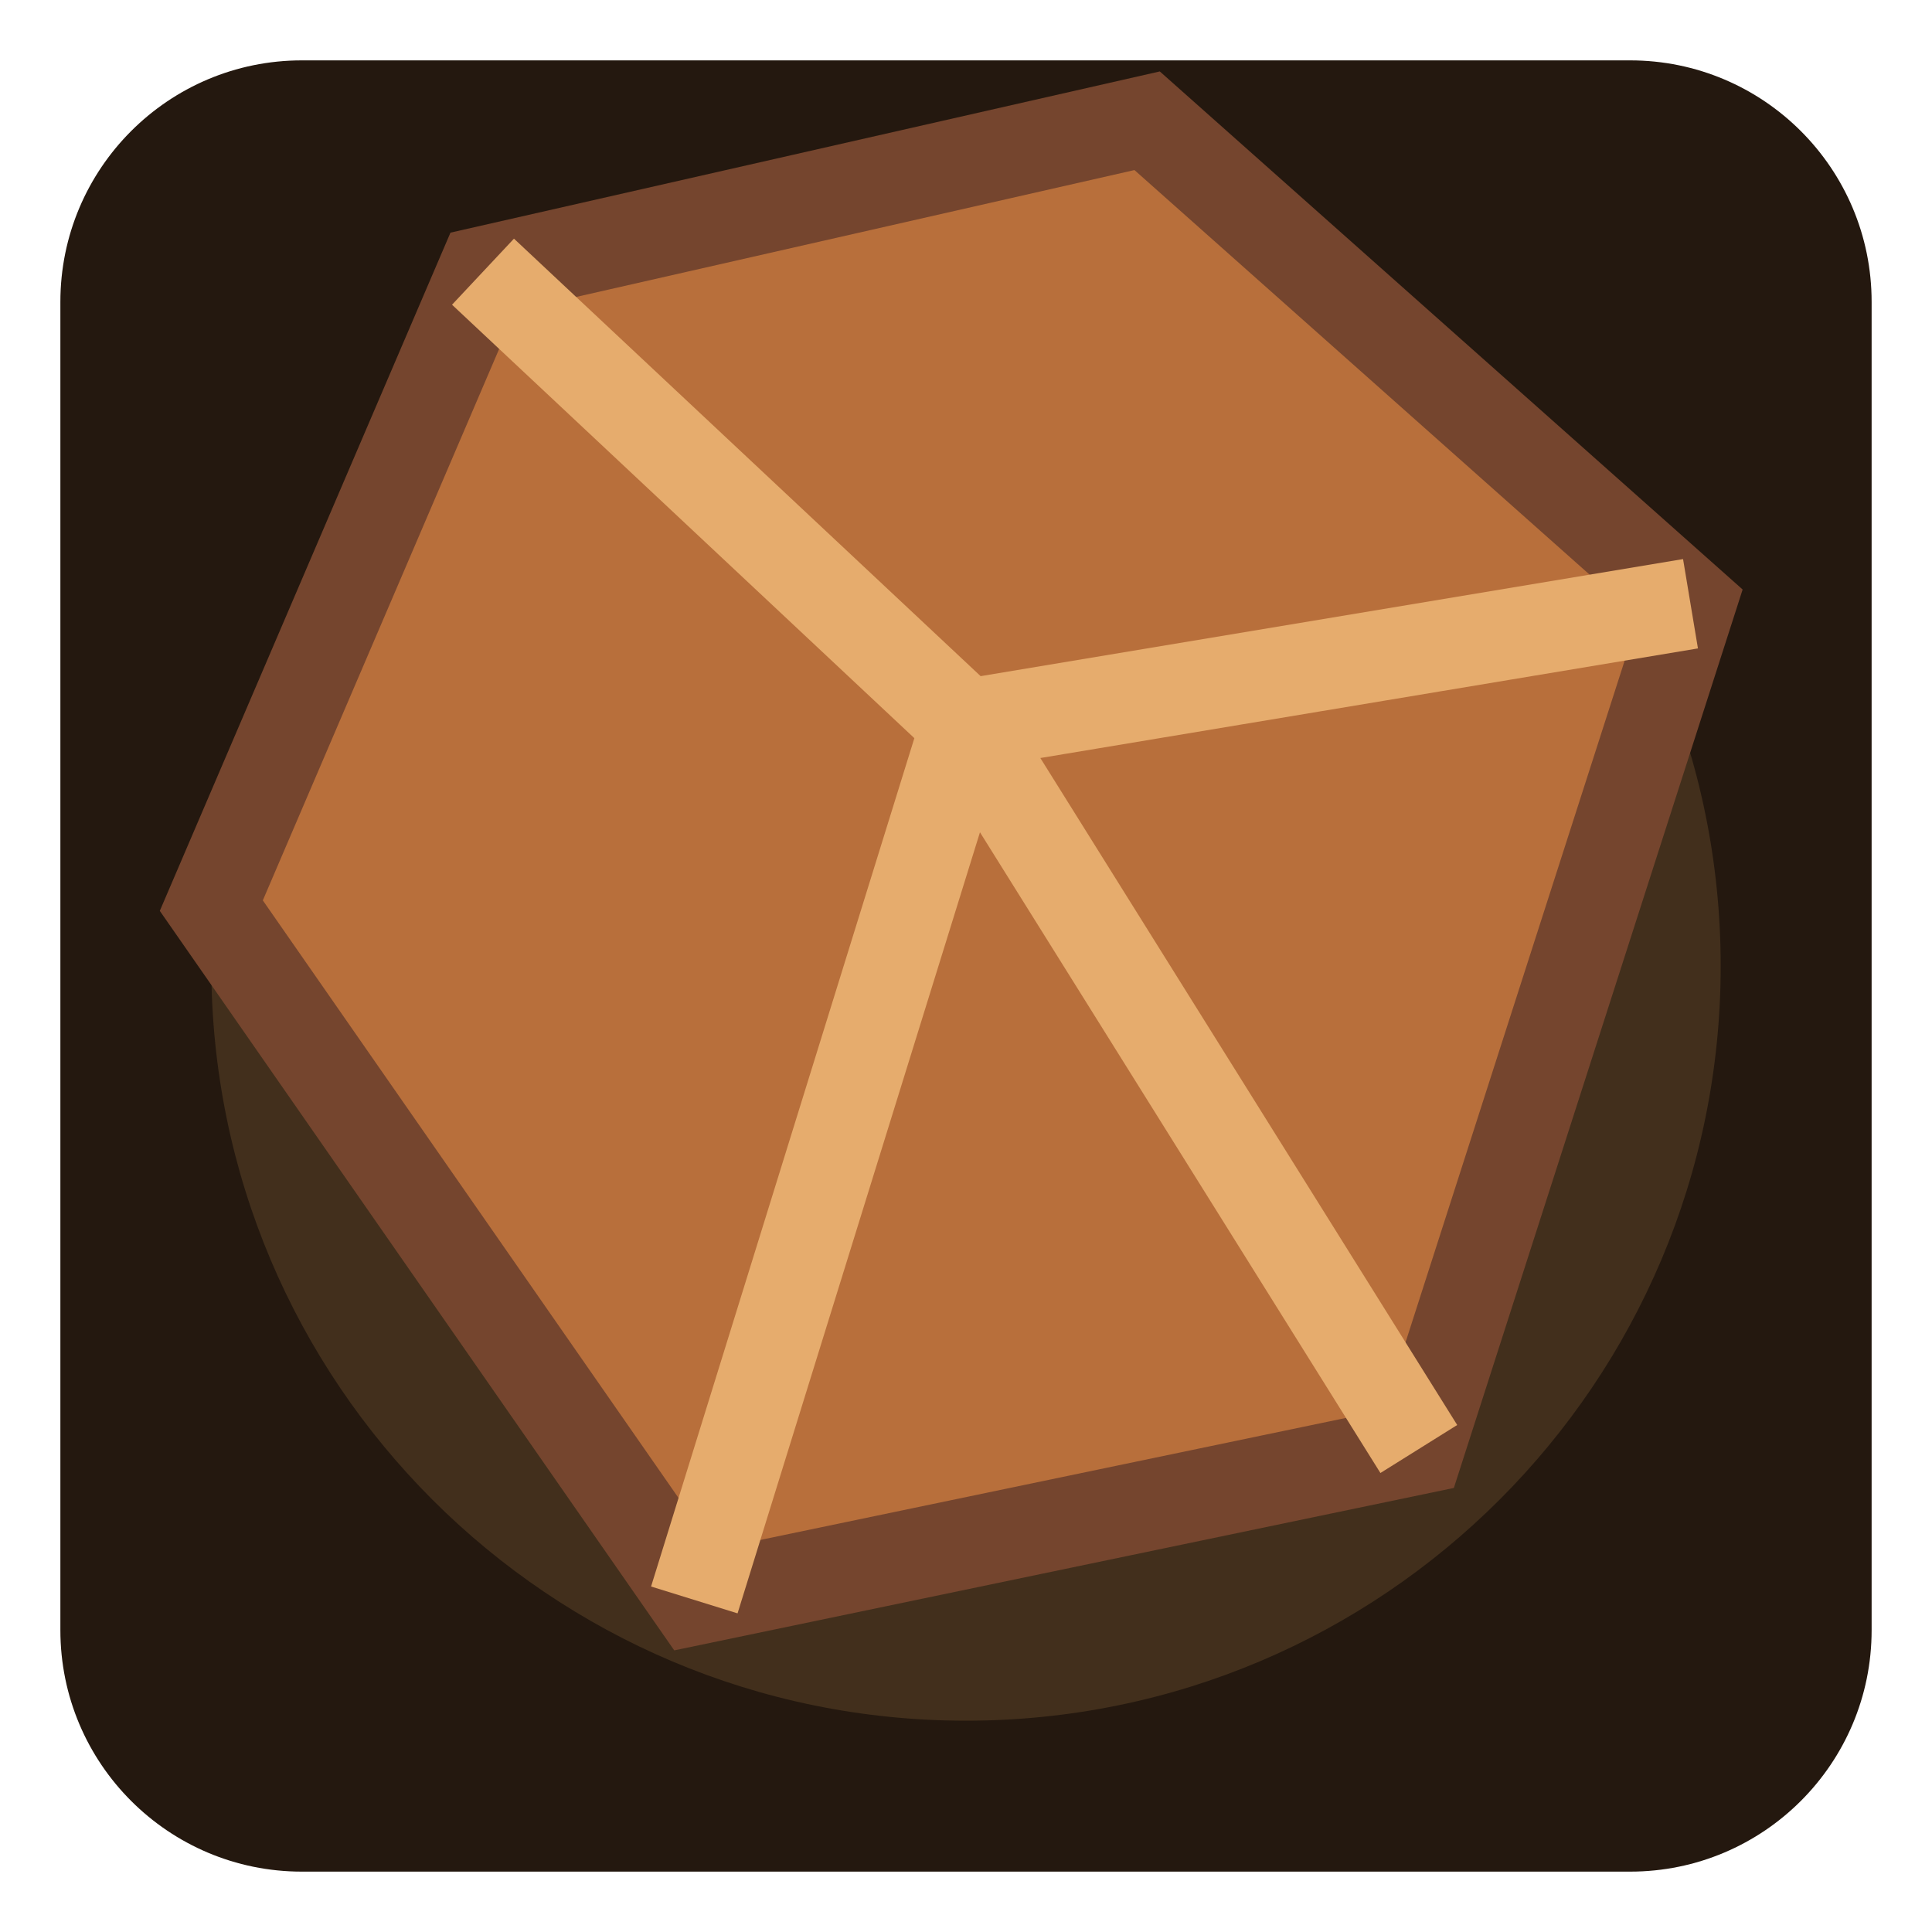
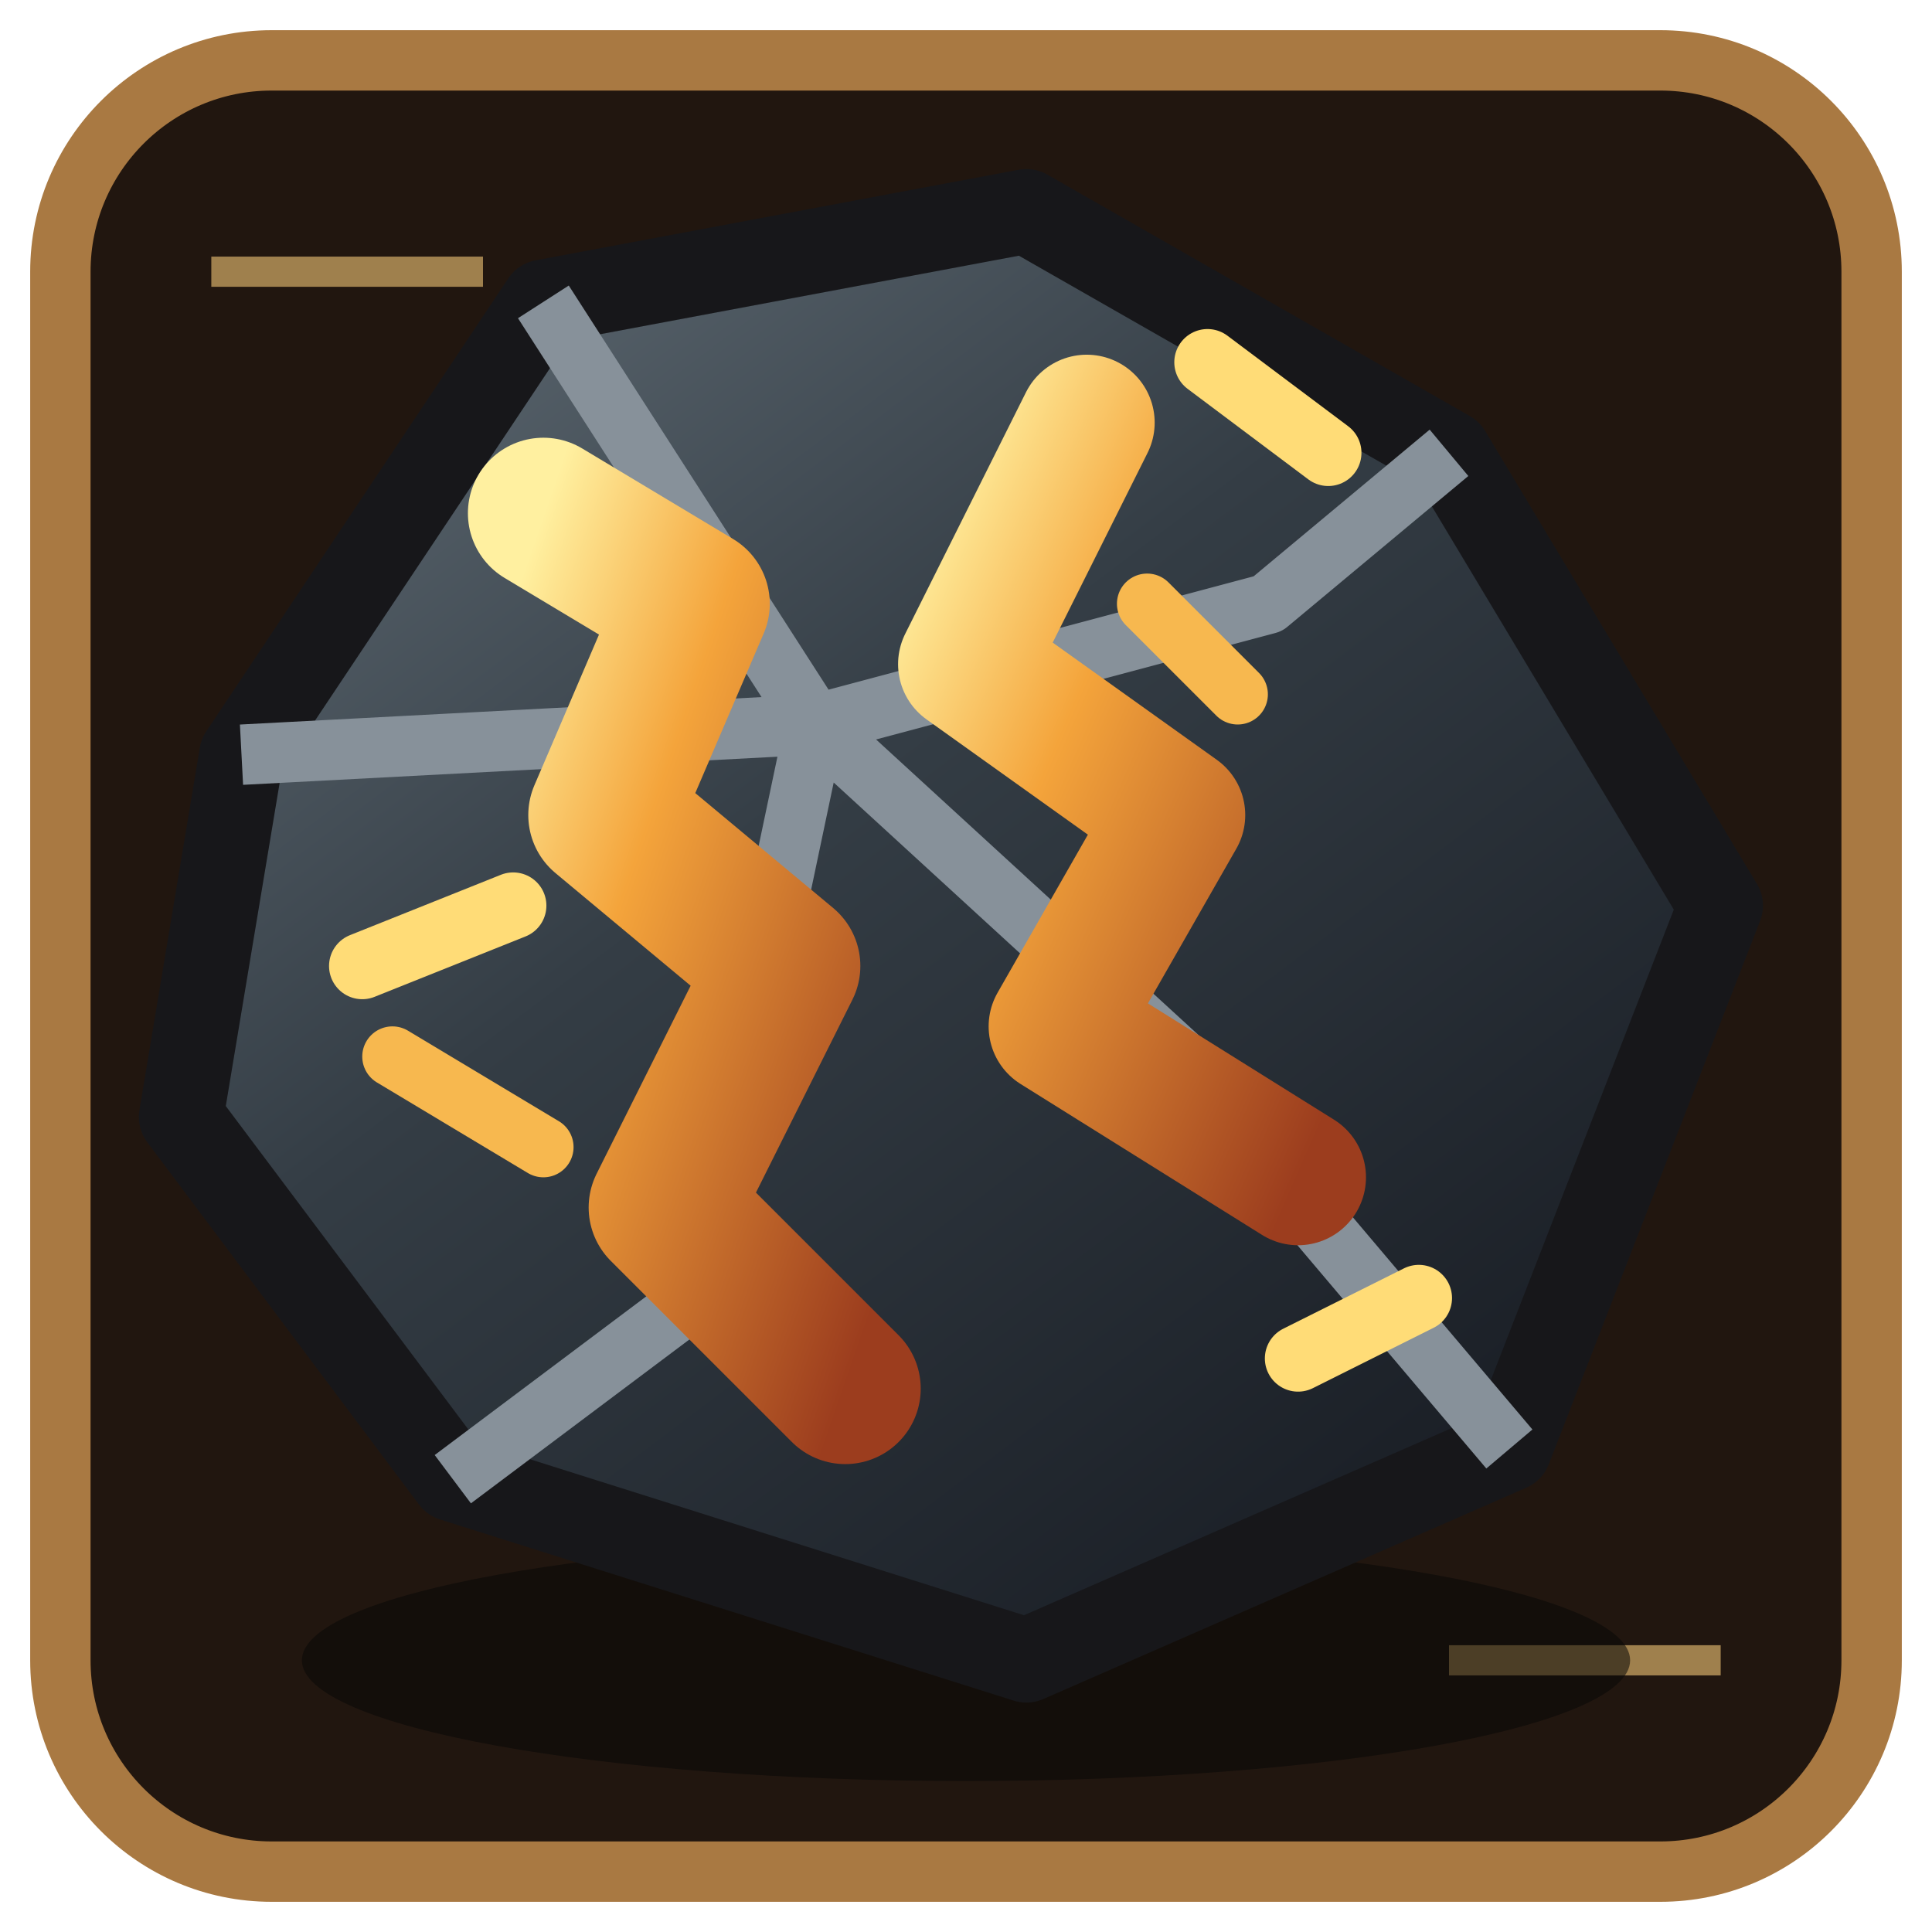
- <svg xmlns="http://www.w3.org/2000/svg" viewBox="0 0 64 64">
-   <rect x="2" y="2" width="60" height="60" rx="8" fill="#24180f" />
-   <circle cx="32" cy="32" r="25" fill="#b88b4f" opacity=".20" />
-   <path d="M16 9 L38 4 L56 20 L47 48 L23 53 L7 30 Z" fill="#b86f3b" stroke="#75452e" stroke-width="3" />
-   <path d="M16 9 L32 24 L56 20 M32 24 L23 53 M32 24 L47 48" fill="none" stroke="#e6ac6d" stroke-width="3" />
+ <svg xmlns="http://www.w3.org/2000/svg" viewBox="0 0 64 64" role="img" aria-label="Bronze Ore">
+   <rect x="2" y="2" width="60" height="60" rx="7" fill="#21160f" stroke="#a97942" stroke-width="2" />
+   <path d="M7 9h9M48 55h9" stroke="#e2b86e" stroke-width="1" opacity=".65" />
+   <defs>
+     <linearGradient id="rock" x1="0" y1="0" x2=".8" y2="1">
+       <stop stop-color="#65717a" />
+       <stop offset=".45" stop-color="#343d45" />
+       <stop offset="1" stop-color="#171b22" />
+     </linearGradient>
+     <linearGradient id="copper" x1="0" y1="0" x2="1" y2="1">
+       <stop stop-color="#fff0a0" />
+       <stop offset=".35" stop-color="#f4a43b" />
+       <stop offset="1" stop-color="#9c3d1e" />
+     </linearGradient>
+   </defs>
+   <ellipse cx="32" cy="55" rx="22" ry="4" fill="#080706" opacity=".55" />
+   <path d="M8 25 18 10 34 7 48 15 57 30 50 48 34 55 15 49 6 37Z" fill="url(#rock)" stroke="#17171a" stroke-width="2.8" stroke-linejoin="round" />
+   <path d="M18 10 27 24 8 25M27 24 42 20 48 15M27 24 23 43 15 49M27 24 39 35 50 48" fill="none" stroke="#87919a" stroke-width="2" stroke-linejoin="round" />
+   <path d="M18 17 23 20 20 27 26 32 22 40 28 46" fill="none" stroke="url(#copper)" stroke-width="5" stroke-linecap="round" stroke-linejoin="round" />
+   <path d="M36 14 32 22 39 27 35 34 43 39" fill="none" stroke="url(#copper)" stroke-width="4.5" stroke-linecap="round" stroke-linejoin="round" />
+   <path d="M12 32 17 30M40 12l4 3M43 45l4-2" stroke="#ffdc77" stroke-width="2.2" stroke-linecap="round" />
+   <path d="M13 35l5 3m20-18 3 3" stroke="#f7b84f" stroke-width="2" stroke-linecap="round" />
</svg>
